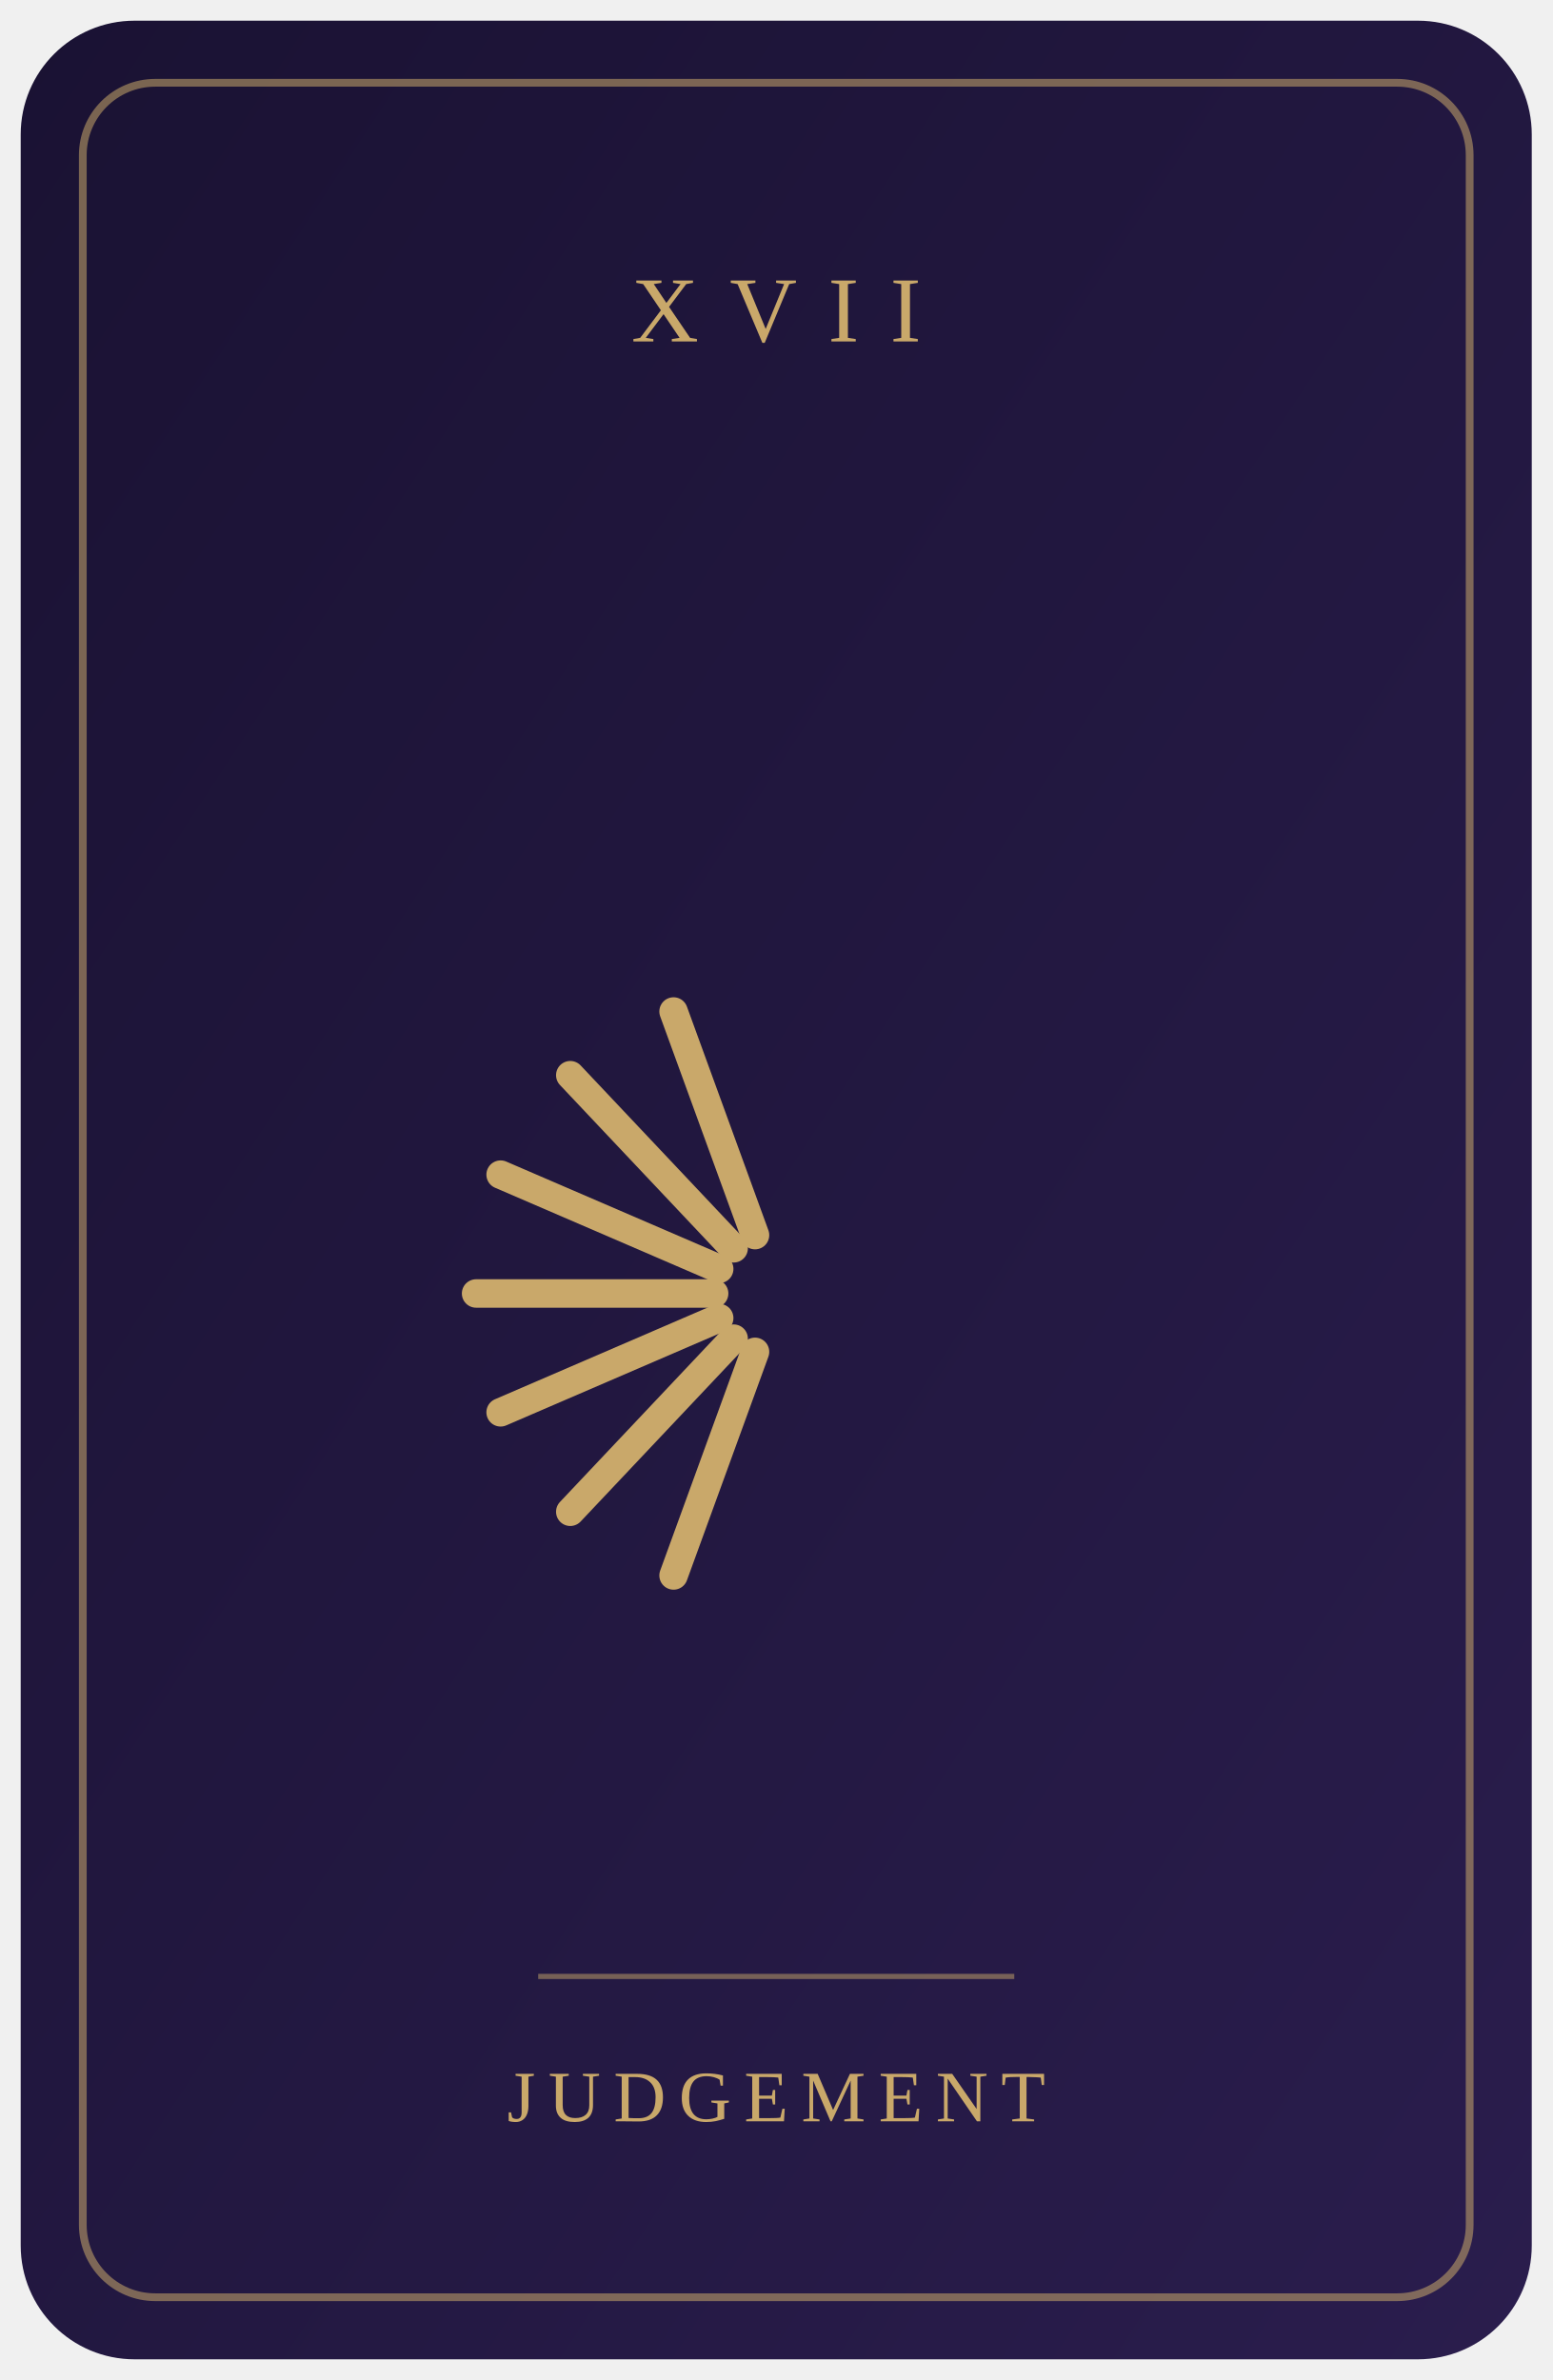
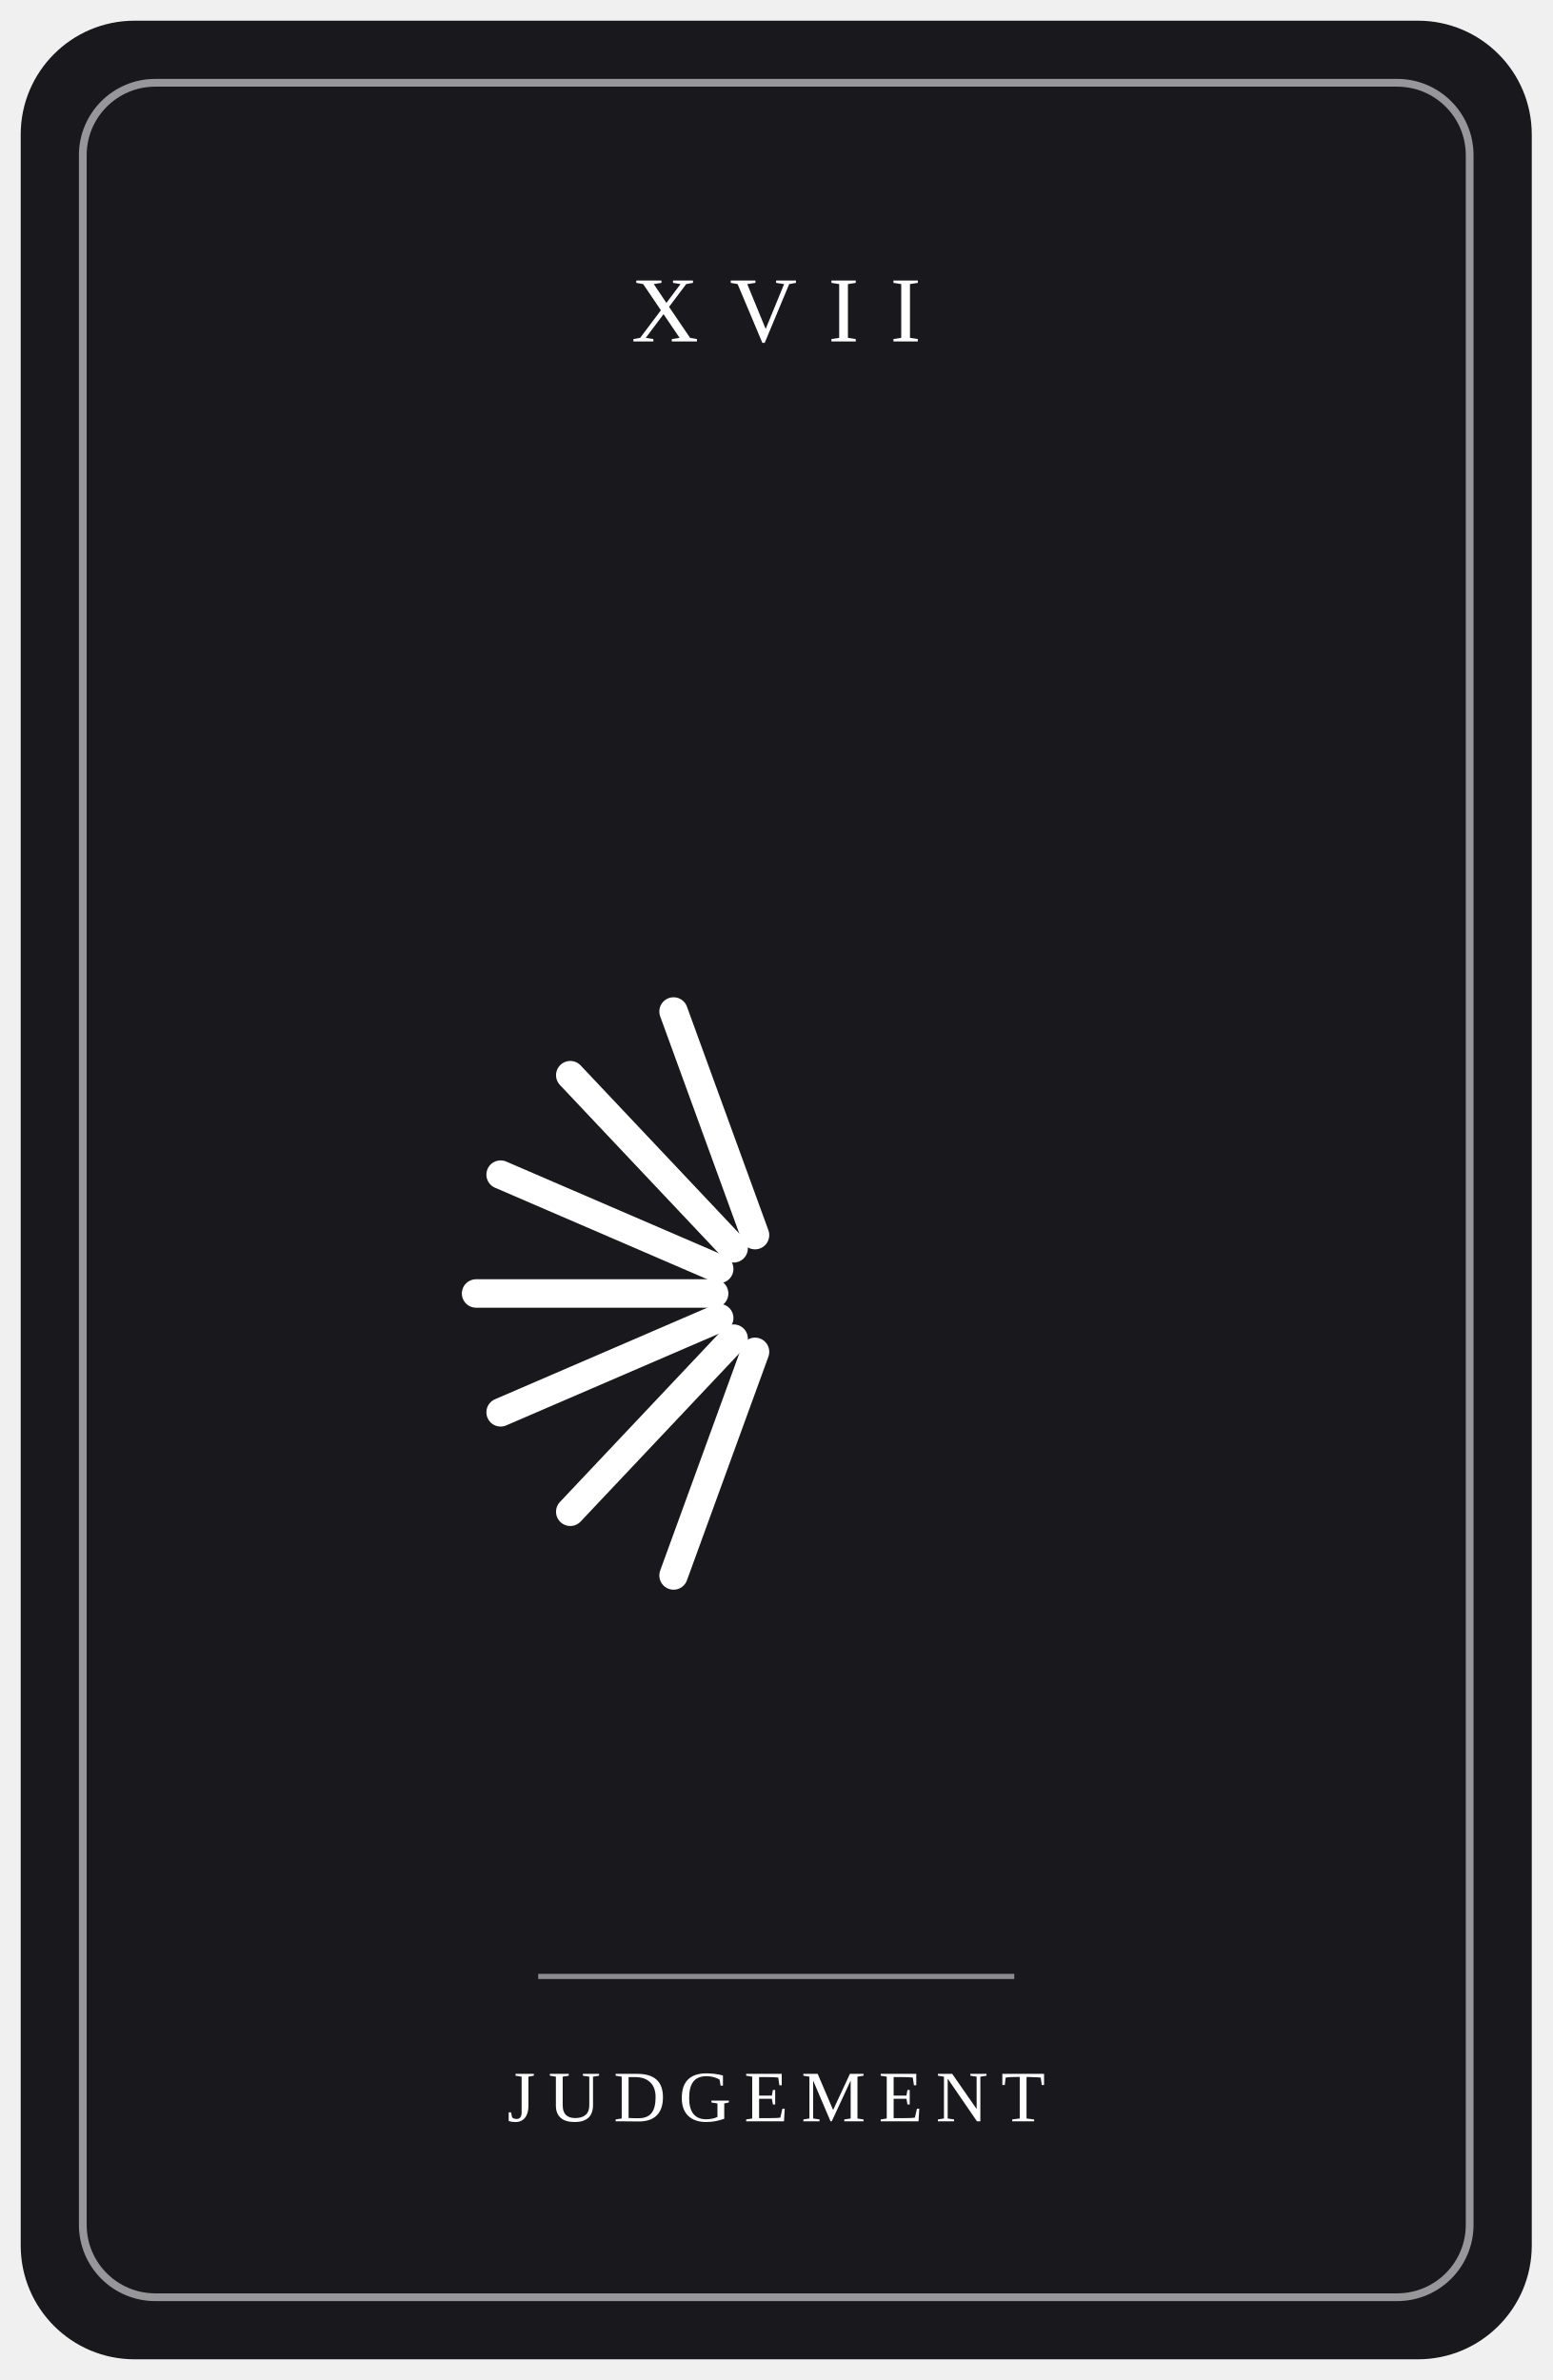
- <svg xmlns="http://www.w3.org/2000/svg" viewBox="0 0 300 460" style="--accent:#c9a86a">
-   <defs>
-     <linearGradient id="bg" x1="0" y1="0" x2="1" y2="1">
-       <stop offset="0" stop-color="#1a1233" />
-       <stop offset="1" stop-color="#2a1d4d" />
-     </linearGradient>
-   </defs>
-   <rect x="4" y="4" width="292" height="452" rx="22" fill="url(#bg)" />
-   <rect x="16" y="16" width="268" height="428" rx="14" fill="none" stroke="#c9a86a" stroke-opacity="0.55" stroke-width="1.5" />
-   <text x="150" y="66" text-anchor="middle" font-family="Georgia, 'Times New Roman', serif" font-size="18" letter-spacing="6" fill="#c9a86a">XVII</text>
-   <g transform="translate(150 210)" stroke="#c9a86a" stroke-width="5.5" stroke-linecap="round" stroke-linejoin="round">
+ <svg xmlns="http://www.w3.org/2000/svg" viewBox="0 0 300 460">
+   <rect x="4" y="4" width="292" height="452" rx="22" fill="#19191D" />
+   <rect x="16" y="16" width="268" height="428" rx="14" fill="none" stroke="#FFFFFF" stroke-opacity="0.55" stroke-width="1.5" />
+   <text x="150" y="66" text-anchor="middle" font-family="Georgia, 'Times New Roman', serif" font-size="18" letter-spacing="6" fill="#FFFFFF">XVII</text>
+   <g transform="translate(150 210)" stroke="#FFFFFF" stroke-width="5.5" stroke-linecap="round" stroke-linejoin="round">
    <line x1="-4.10" y1="51.28" x2="-19.84" y2="94.50" />
    <line x1="-8.23" y1="48.73" x2="-39.80" y2="82.19" />
    <line x1="-11.02" y1="44.75" x2="-53.26" y2="62.97" />
    <line x1="-12.00" y1="40.00" x2="-58.00" y2="40.00" />
    <line x1="-11.02" y1="35.25" x2="-53.26" y2="17.03" />
    <line x1="-8.23" y1="31.27" x2="-39.80" y2="-2.19" />
    <line x1="-4.10" y1="28.72" x2="-19.84" y2="-14.50" />
  </g>
-   <line x1="104" y1="382" x2="196" y2="382" stroke="#c9a86a" stroke-opacity="0.5" stroke-width="1" />
-   <text x="150" y="410" text-anchor="middle" font-family="Georgia, 'Times New Roman', serif" font-size="14" letter-spacing="2.5" fill="#c9a86a">JUDGEMENT</text>
+   <line x1="104" y1="382" x2="196" y2="382" stroke="#FFFFFF" stroke-opacity="0.5" stroke-width="1" />
+   <text x="150" y="410" text-anchor="middle" font-family="Georgia, 'Times New Roman', serif" font-size="14" letter-spacing="2.5" fill="#FFFFFF">JUDGEMENT</text>
</svg>
